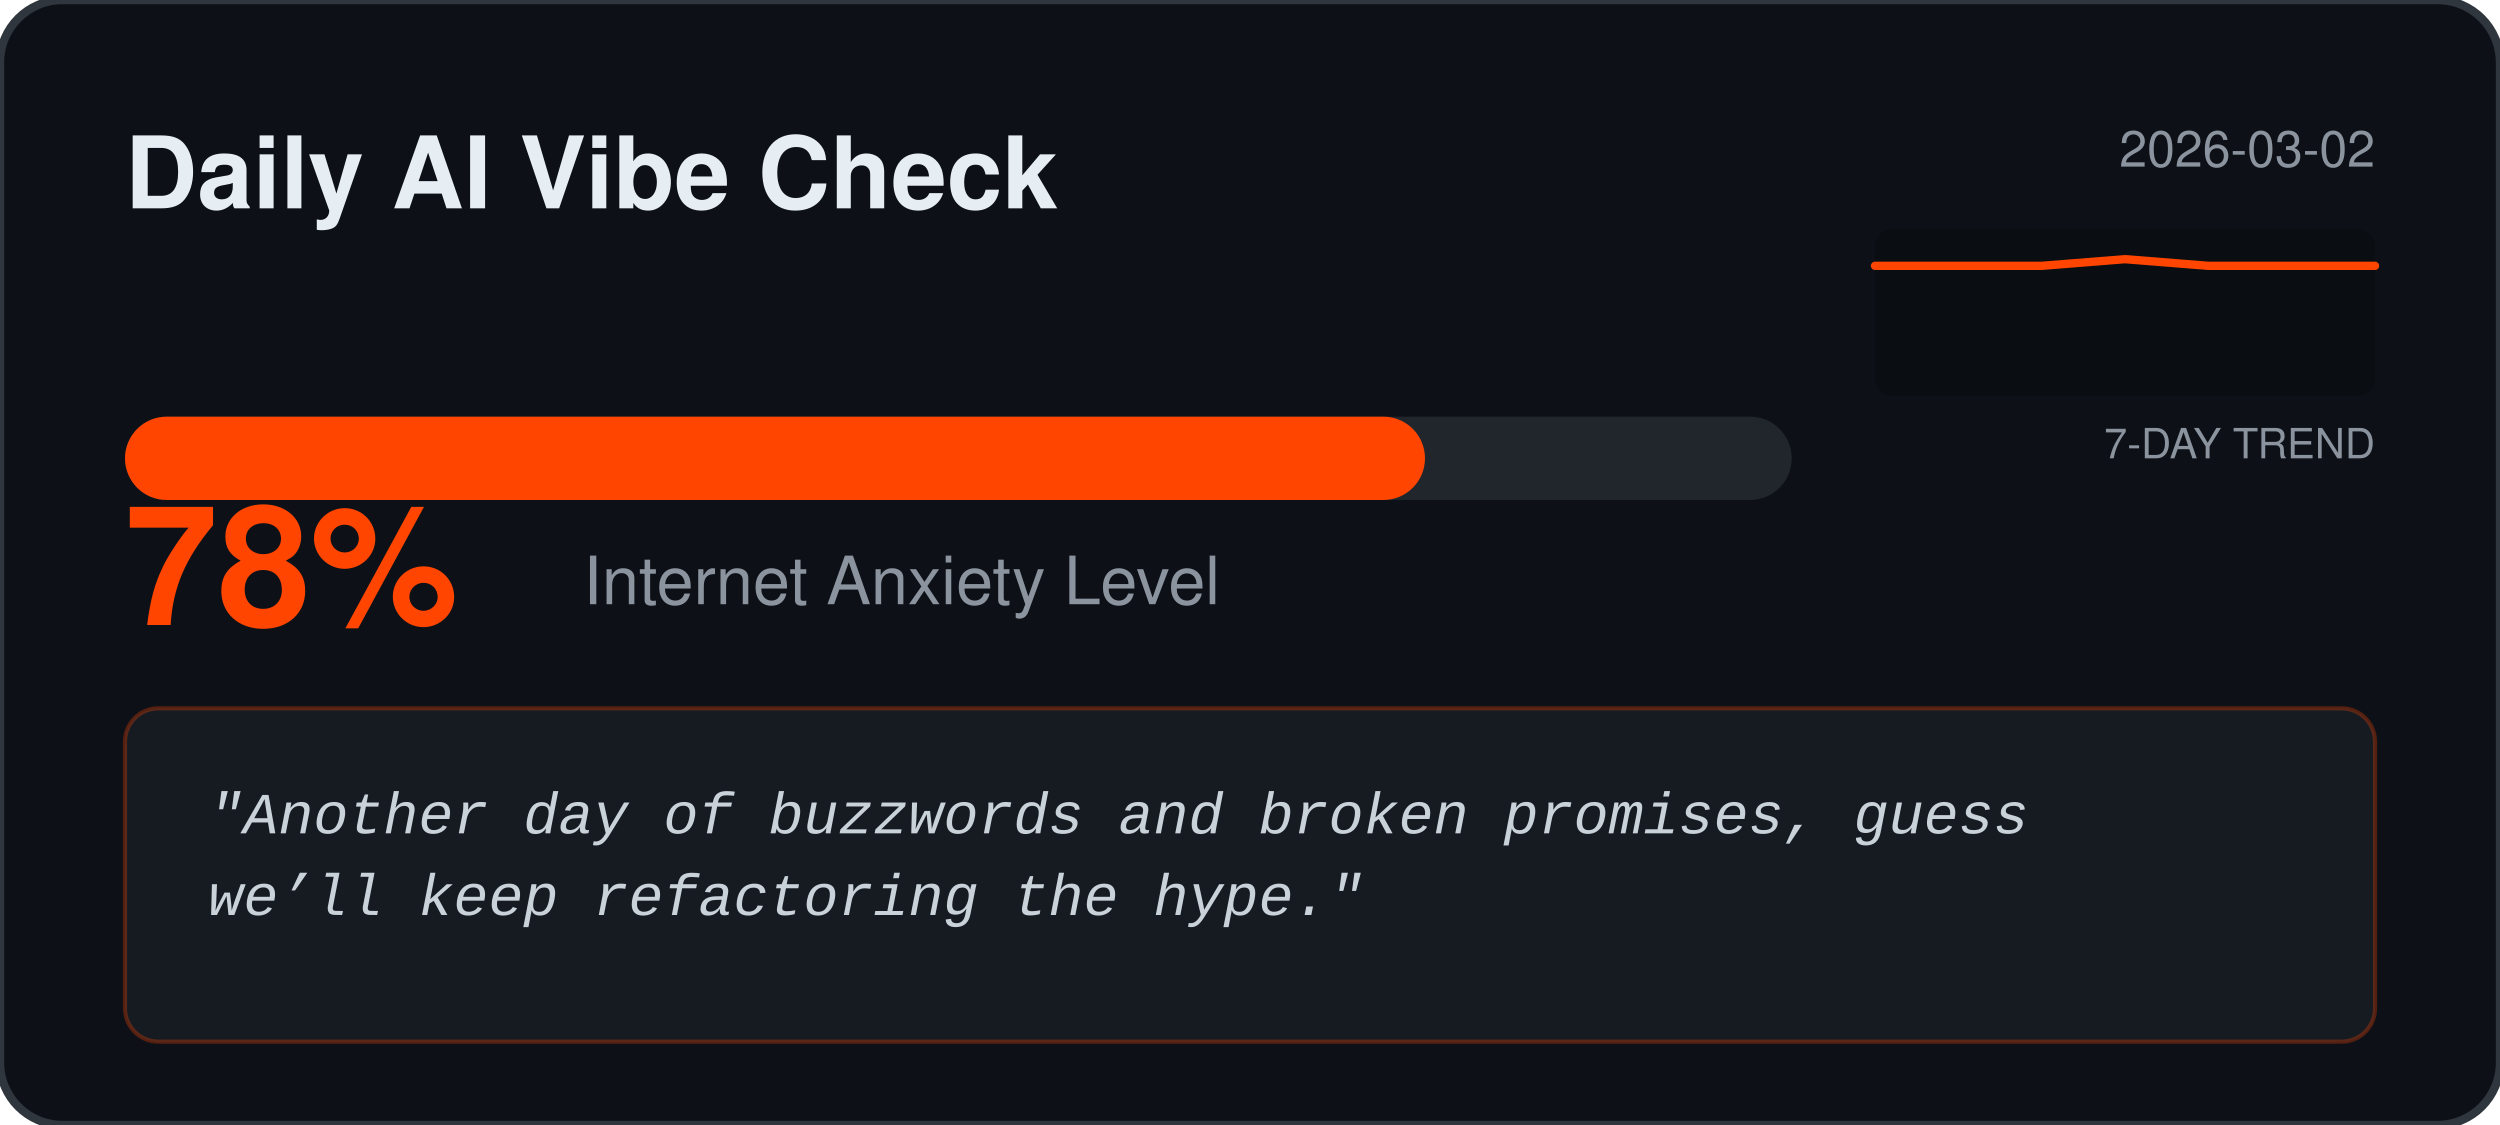
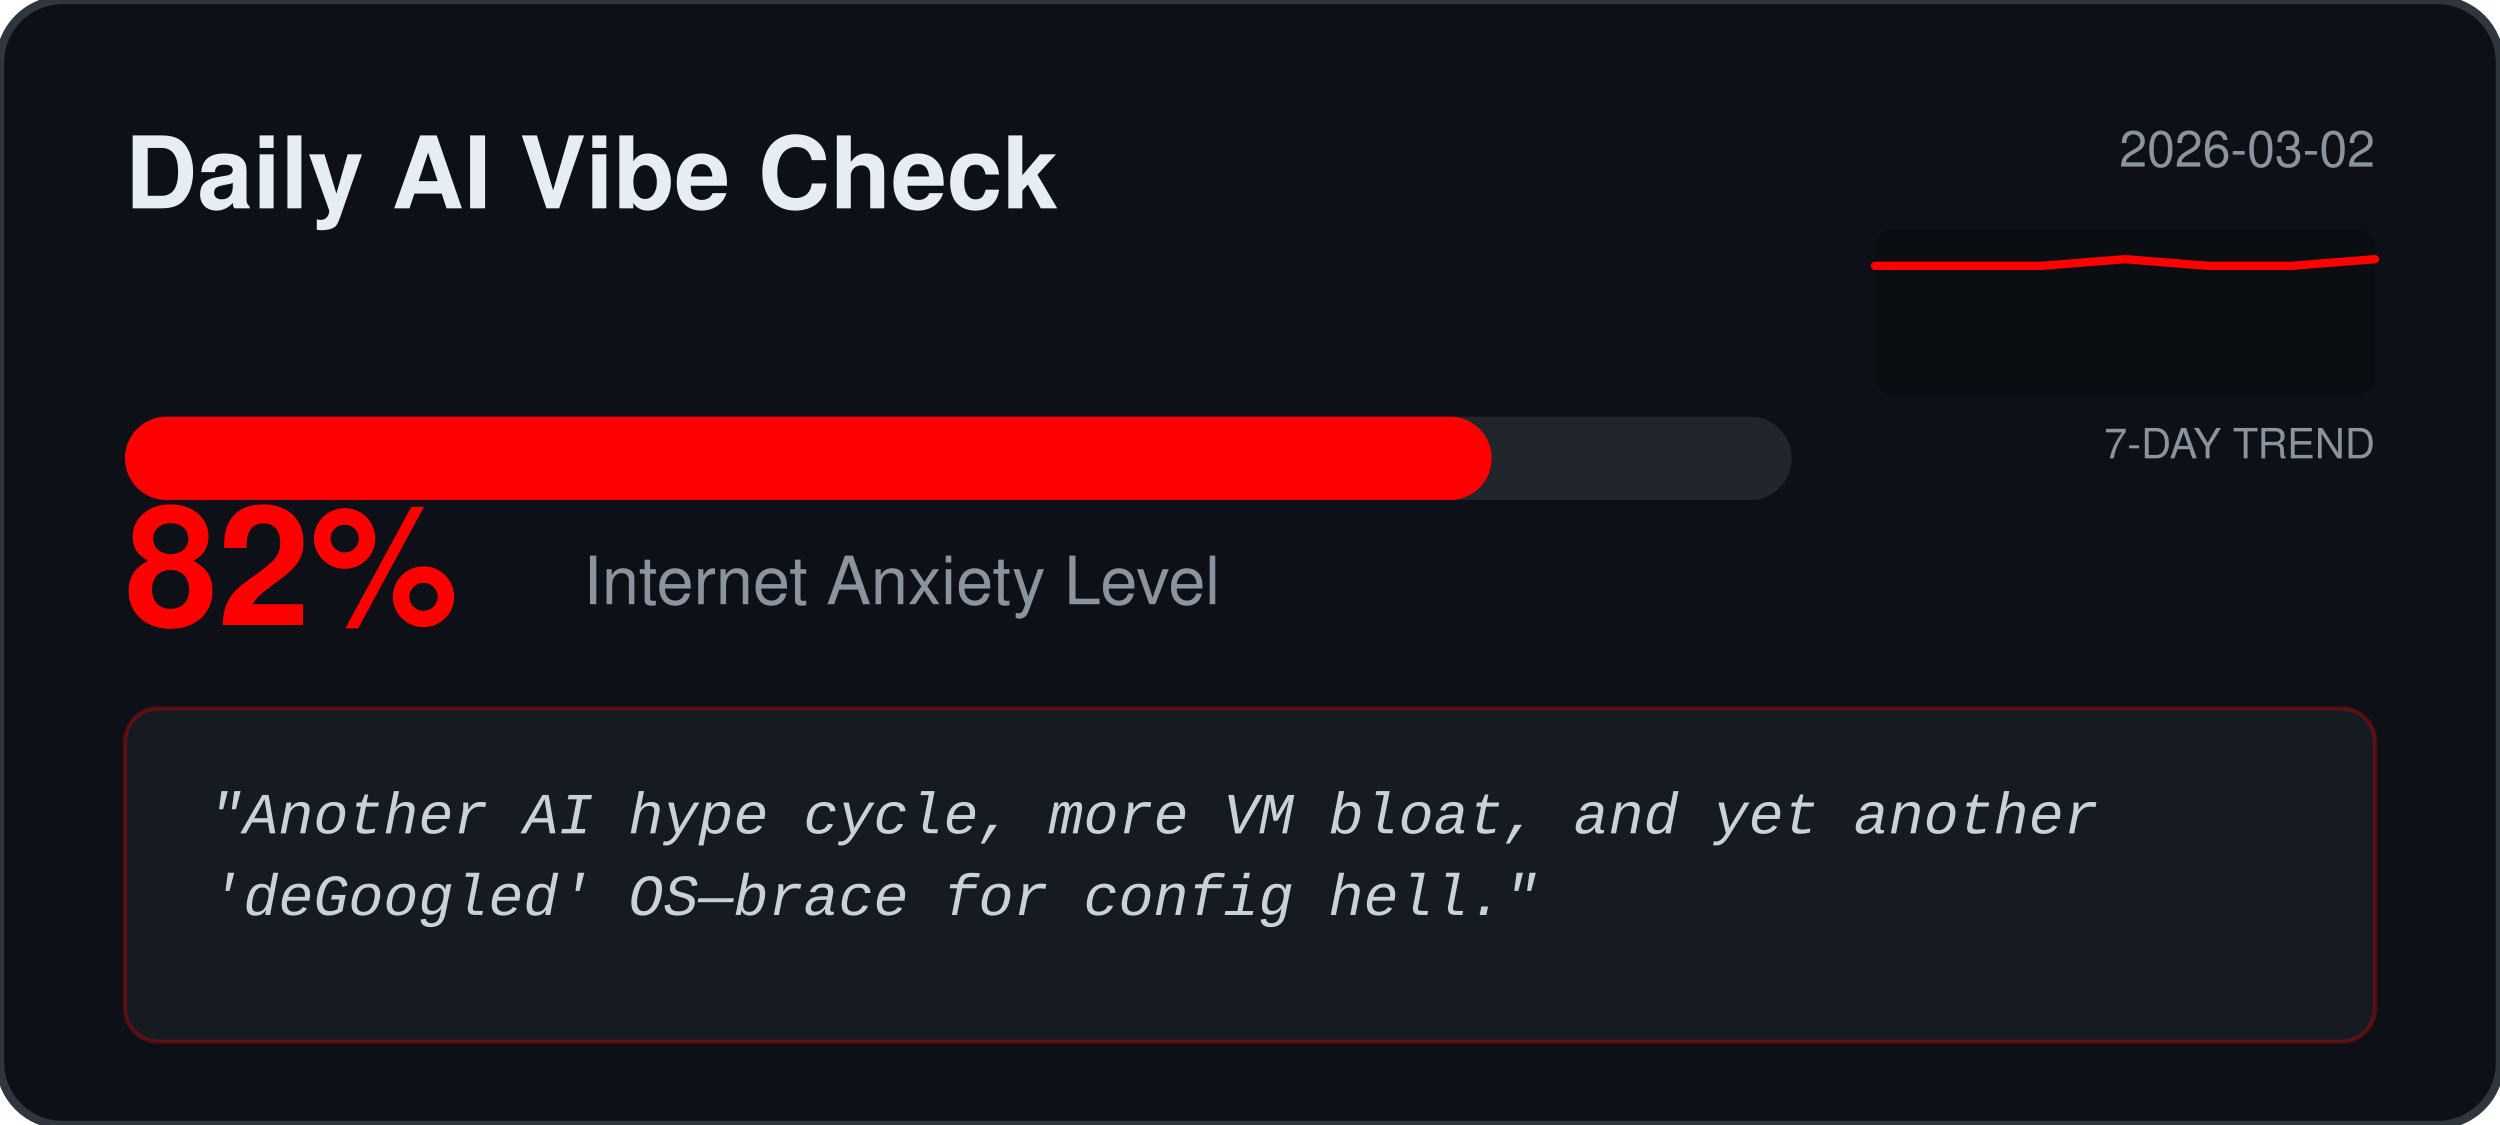
<svg xmlns="http://www.w3.org/2000/svg" width="600" height="270" viewBox="0 0 600 270" fill="none">
  <rect width="600" height="270" rx="15" fill="#0D1117" stroke="#30363D" stroke-width="2" />
  <text x="30" y="50" fill="#E6EDF3" font-family="Segoe UI, Helvetica, sans-serif" font-weight="bold" font-size="24">Daily AI Vibe Check</text>
  <text x="570" y="40" fill="#8B949E" font-family="Segoe UI, Helvetica, sans-serif" font-size="12" text-anchor="end">2026-03-02</text>
  <rect x="450" y="55" width="120" height="40" fill="#000000" fill-opacity="0.2" rx="4" />
  <text x="570" y="110" fill="#8B949E" font-family="Segoe UI, Helvetica, sans-serif" font-size="10" text-anchor="end">7-DAY TREND</text>
-   <polyline points="450.0,63.8 470.0,63.8 490.0,63.8 510.0,62.2 530.0,63.8 550.0,63.8 570.0,63.8" fill="none" stroke="#FF4500" stroke-width="2" stroke-linecap="round" stroke-linejoin="round" />
+   <polyline points="450.0,63.8 470.0,63.8 490.0,63.8 510.0,62.2 530.0,63.8 550.0,63.8 570.0,62.2" fill="none" stroke="#FF0000" stroke-width="2" stroke-linecap="round" stroke-linejoin="round" />
  <rect x="30" y="100" width="400" height="20" rx="10" fill="#21262D" />
-   <rect x="30" y="100" width="312.0" height="20" rx="10" fill="#FF4500" />
-   <text x="30" y="150" fill="#FF4500" font-family="Segoe UI, Helvetica, sans-serif" font-weight="bold" font-size="40">78%</text>
+   <rect x="30" y="100" width="328.0" height="20" rx="10" fill="#FF0000" />
+   <text x="30" y="150" fill="#FF0000" font-family="Segoe UI, Helvetica, sans-serif" font-weight="bold" font-size="40">82%</text>
  <text x="140" y="145" fill="#8B949E" font-family="Segoe UI, Helvetica, sans-serif" font-size="16">Internet Anxiety Level</text>
-   <rect x="30" y="170" width="540" height="80" rx="8" fill="#161B22" stroke="#FF4500" stroke-opacity="0.3" />
+   <rect x="30" y="170" width="540" height="80" rx="8" fill="#161B22" stroke="#FF0000" stroke-opacity="0.3" />
  <text x="50" y="200" fill="#C9D1D9" font-family="Courier New, monospace" font-size="14" font-style="italic">
-     <tspan x="50" dy="0">"Another day of buzzwords and broken promises, guess</tspan>
-     <tspan x="50" dy="1.4em">we’ll keep refactoring the hype."</tspan>
+     <tspan x="50" dy="0">"Another AI hype cycle, more VM bloat, and yet another</tspan>
+     <tspan x="50" dy="1.4em">'deGoogled' OS—brace for config hell."</tspan>
  </text>
</svg>
